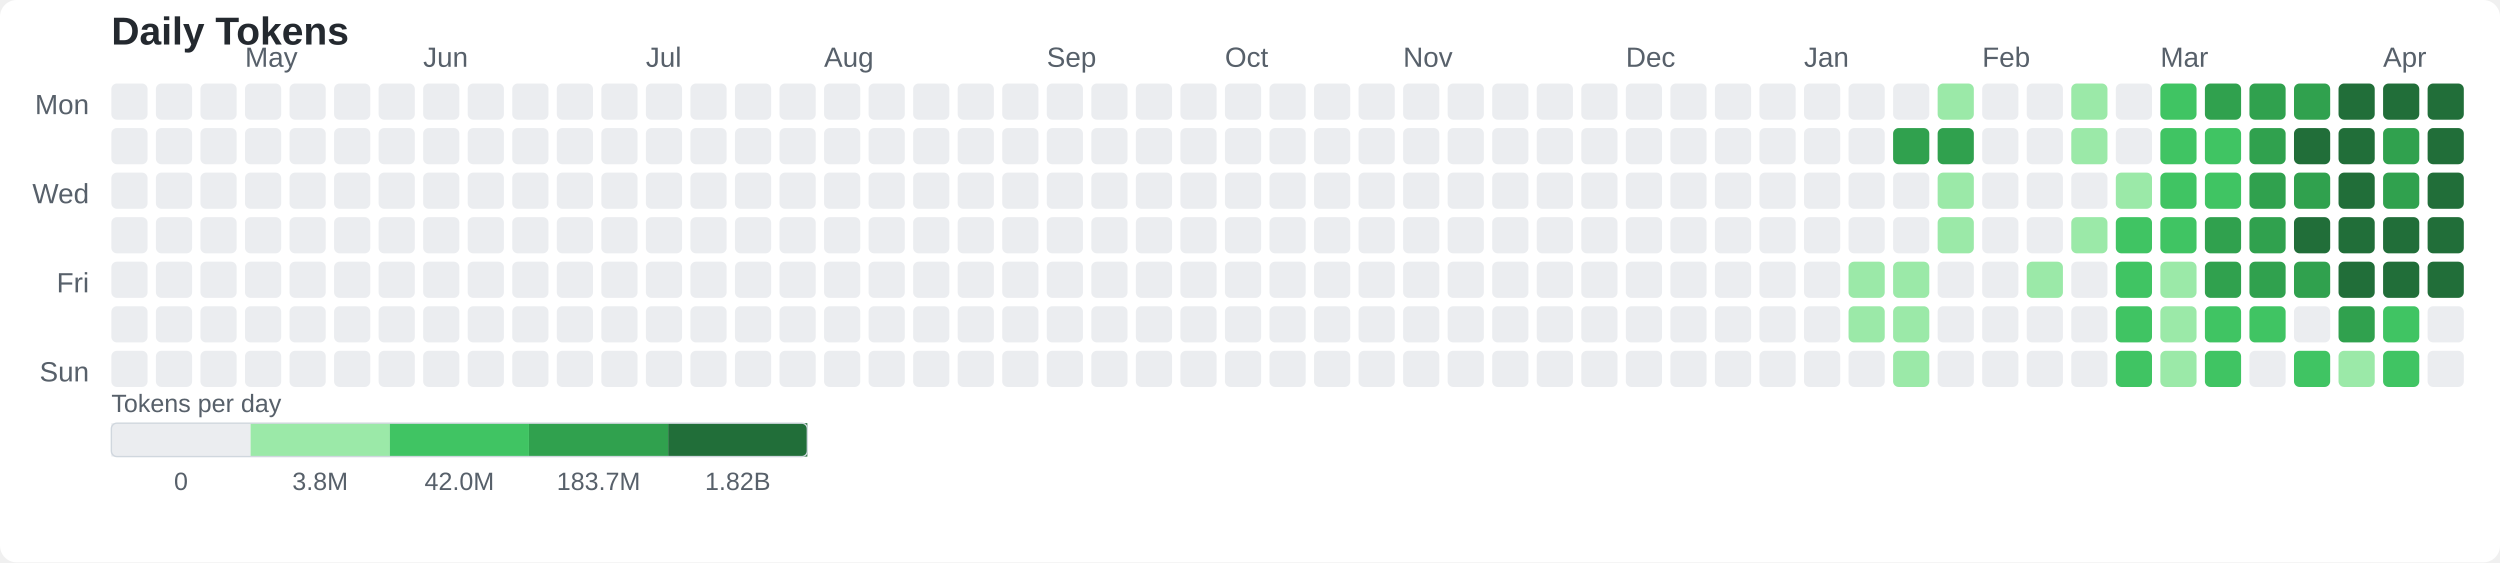
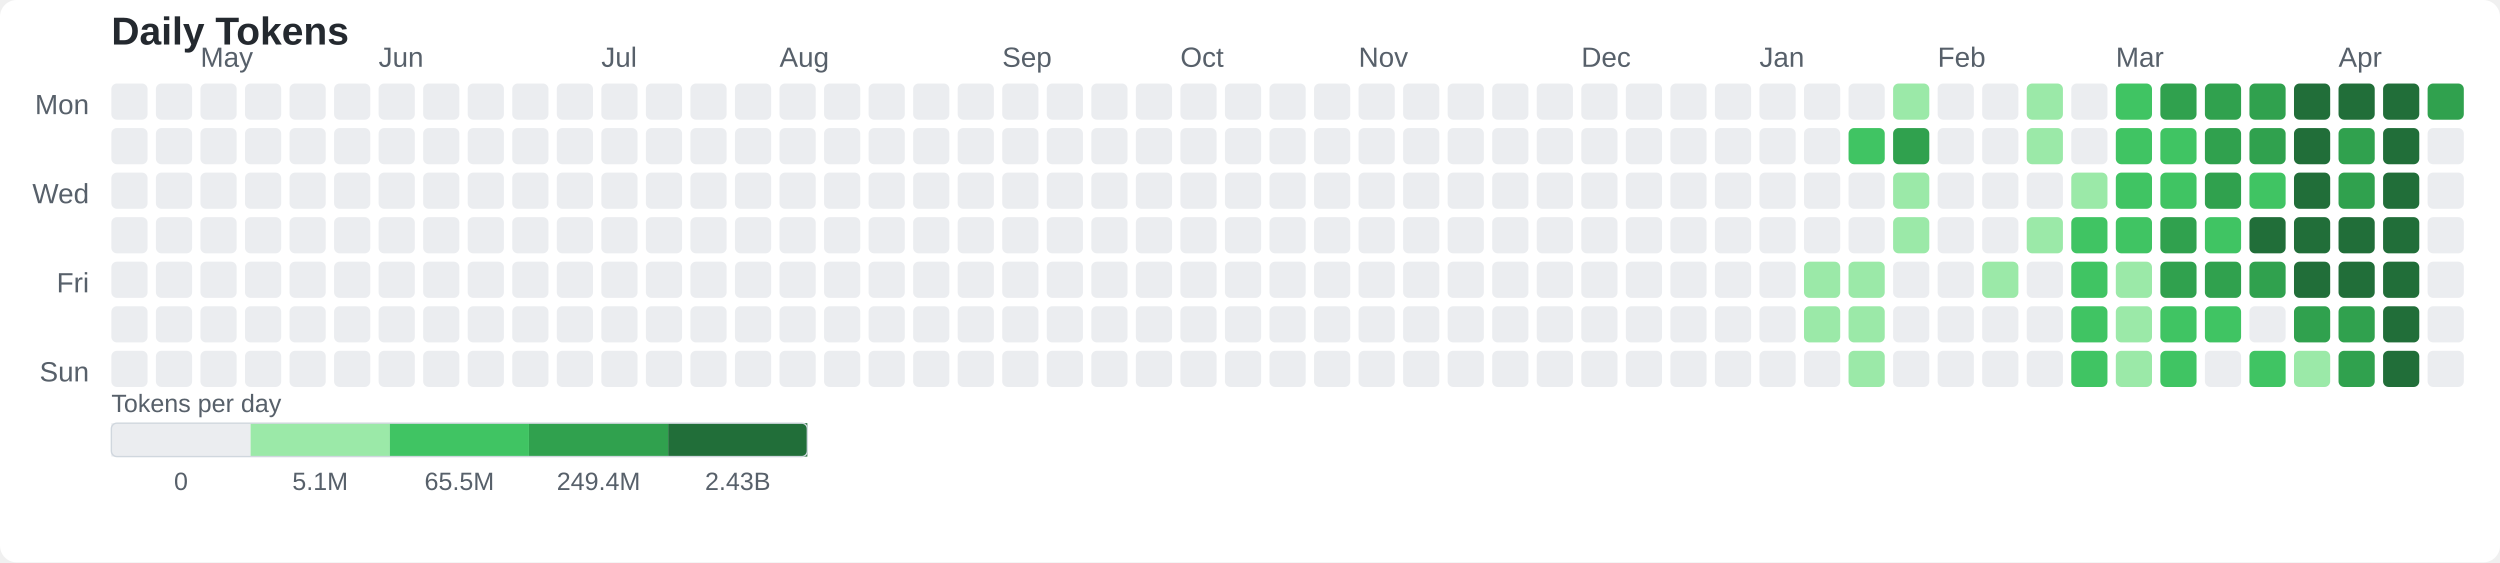
<svg xmlns="http://www.w3.org/2000/svg" width="898" height="202" viewBox="0 0 898 202">
  <rect width="898" height="202" fill="#ffffff" rx="6" />
  <text x="40" y="16" font-family="Arial, sans-serif" font-size="14" fill="#24292f" font-weight="bold">Daily Tokens</text>
  <text x="32" y="41" font-family="Arial, sans-serif" font-size="10" fill="#57606a" text-anchor="end">Mon</text>
  <text x="32" y="73" font-family="Arial, sans-serif" font-size="10" fill="#57606a" text-anchor="end">Wed</text>
  <text x="32" y="105" font-family="Arial, sans-serif" font-size="10" fill="#57606a" text-anchor="end">Fri</text>
  <text x="32" y="137" font-family="Arial, sans-serif" font-size="10" fill="#57606a" text-anchor="end">Sun</text>
-   <text x="88" y="24" font-family="Arial, sans-serif" font-size="10" fill="#57606a">May</text>
-   <text x="152" y="24" font-family="Arial, sans-serif" font-size="10" fill="#57606a">Jun</text>
-   <text x="232" y="24" font-family="Arial, sans-serif" font-size="10" fill="#57606a">Jul</text>
-   <text x="296" y="24" font-family="Arial, sans-serif" font-size="10" fill="#57606a">Aug</text>
-   <text x="376" y="24" font-family="Arial, sans-serif" font-size="10" fill="#57606a">Sep</text>
-   <text x="440" y="24" font-family="Arial, sans-serif" font-size="10" fill="#57606a">Oct</text>
-   <text x="504" y="24" font-family="Arial, sans-serif" font-size="10" fill="#57606a">Nov</text>
-   <text x="584" y="24" font-family="Arial, sans-serif" font-size="10" fill="#57606a">Dec</text>
-   <text x="648" y="24" font-family="Arial, sans-serif" font-size="10" fill="#57606a">Jan</text>
-   <text x="712" y="24" font-family="Arial, sans-serif" font-size="10" fill="#57606a">Feb</text>
-   <text x="776" y="24" font-family="Arial, sans-serif" font-size="10" fill="#57606a">Mar</text>
-   <text x="856" y="24" font-family="Arial, sans-serif" font-size="10" fill="#57606a">Apr</text>
-   <rect x="40" y="30" width="13" height="13" rx="2" ry="2" fill="#ebedf0" />
-   <rect x="40" y="46" width="13" height="13" rx="2" ry="2" fill="#ebedf0" />
-   <rect x="40" y="62" width="13" height="13" rx="2" ry="2" fill="#ebedf0" />
-   <rect x="40" y="78" width="13" height="13" rx="2" ry="2" fill="#ebedf0" />
+   <text x="72" y="24" font-family="Arial, sans-serif" font-size="10" fill="#57606a">May</text>
+   <text x="136" y="24" font-family="Arial, sans-serif" font-size="10" fill="#57606a">Jun</text>
+   <text x="216" y="24" font-family="Arial, sans-serif" font-size="10" fill="#57606a">Jul</text>
+   <text x="280" y="24" font-family="Arial, sans-serif" font-size="10" fill="#57606a">Aug</text>
+   <text x="360" y="24" font-family="Arial, sans-serif" font-size="10" fill="#57606a">Sep</text>
+   <text x="424" y="24" font-family="Arial, sans-serif" font-size="10" fill="#57606a">Oct</text>
+   <text x="488" y="24" font-family="Arial, sans-serif" font-size="10" fill="#57606a">Nov</text>
+   <text x="568" y="24" font-family="Arial, sans-serif" font-size="10" fill="#57606a">Dec</text>
+   <text x="632" y="24" font-family="Arial, sans-serif" font-size="10" fill="#57606a">Jan</text>
+   <text x="696" y="24" font-family="Arial, sans-serif" font-size="10" fill="#57606a">Feb</text>
+   <text x="760" y="24" font-family="Arial, sans-serif" font-size="10" fill="#57606a">Mar</text>
+   <text x="840" y="24" font-family="Arial, sans-serif" font-size="10" fill="#57606a">Apr</text>
+   <rect x="40" y="30" width="13" height="13" rx="2" ry="2" fill="#ebedf0">
+     </rect>
+   <rect x="40" y="46" width="13" height="13" rx="2" ry="2" fill="#ebedf0">
+     </rect>
+   <rect x="40" y="62" width="13" height="13" rx="2" ry="2" fill="#ebedf0">
+     </rect>
+   <rect x="40" y="78" width="13" height="13" rx="2" ry="2" fill="#ebedf0">
+     </rect>
  <rect x="40" y="94" width="13" height="13" rx="2" ry="2" fill="#ebedf0">
    </rect>
  <rect x="40" y="110" width="13" height="13" rx="2" ry="2" fill="#ebedf0">
    </rect>
  <rect x="40" y="126" width="13" height="13" rx="2" ry="2" fill="#ebedf0">
    </rect>
  <rect x="56" y="30" width="13" height="13" rx="2" ry="2" fill="#ebedf0">
    </rect>
  <rect x="56" y="46" width="13" height="13" rx="2" ry="2" fill="#ebedf0">
    </rect>
  <rect x="56" y="62" width="13" height="13" rx="2" ry="2" fill="#ebedf0">
    </rect>
  <rect x="56" y="78" width="13" height="13" rx="2" ry="2" fill="#ebedf0">
    </rect>
  <rect x="56" y="94" width="13" height="13" rx="2" ry="2" fill="#ebedf0">
    </rect>
  <rect x="56" y="110" width="13" height="13" rx="2" ry="2" fill="#ebedf0">
    </rect>
  <rect x="56" y="126" width="13" height="13" rx="2" ry="2" fill="#ebedf0">
    </rect>
  <rect x="72" y="30" width="13" height="13" rx="2" ry="2" fill="#ebedf0">
    </rect>
  <rect x="72" y="46" width="13" height="13" rx="2" ry="2" fill="#ebedf0">
    </rect>
  <rect x="72" y="62" width="13" height="13" rx="2" ry="2" fill="#ebedf0">
    </rect>
  <rect x="72" y="78" width="13" height="13" rx="2" ry="2" fill="#ebedf0">
    </rect>
  <rect x="72" y="94" width="13" height="13" rx="2" ry="2" fill="#ebedf0">
    </rect>
  <rect x="72" y="110" width="13" height="13" rx="2" ry="2" fill="#ebedf0">
    </rect>
  <rect x="72" y="126" width="13" height="13" rx="2" ry="2" fill="#ebedf0">
    </rect>
  <rect x="88" y="30" width="13" height="13" rx="2" ry="2" fill="#ebedf0">
    </rect>
  <rect x="88" y="46" width="13" height="13" rx="2" ry="2" fill="#ebedf0">
    </rect>
  <rect x="88" y="62" width="13" height="13" rx="2" ry="2" fill="#ebedf0">
    </rect>
  <rect x="88" y="78" width="13" height="13" rx="2" ry="2" fill="#ebedf0">
    </rect>
  <rect x="88" y="94" width="13" height="13" rx="2" ry="2" fill="#ebedf0">
    </rect>
  <rect x="88" y="110" width="13" height="13" rx="2" ry="2" fill="#ebedf0">
    </rect>
  <rect x="88" y="126" width="13" height="13" rx="2" ry="2" fill="#ebedf0">
    </rect>
  <rect x="104" y="30" width="13" height="13" rx="2" ry="2" fill="#ebedf0">
    </rect>
  <rect x="104" y="46" width="13" height="13" rx="2" ry="2" fill="#ebedf0">
    </rect>
  <rect x="104" y="62" width="13" height="13" rx="2" ry="2" fill="#ebedf0">
    </rect>
  <rect x="104" y="78" width="13" height="13" rx="2" ry="2" fill="#ebedf0">
    </rect>
  <rect x="104" y="94" width="13" height="13" rx="2" ry="2" fill="#ebedf0">
    </rect>
  <rect x="104" y="110" width="13" height="13" rx="2" ry="2" fill="#ebedf0">
    </rect>
  <rect x="104" y="126" width="13" height="13" rx="2" ry="2" fill="#ebedf0">
    </rect>
  <rect x="120" y="30" width="13" height="13" rx="2" ry="2" fill="#ebedf0">
    </rect>
  <rect x="120" y="46" width="13" height="13" rx="2" ry="2" fill="#ebedf0">
    </rect>
  <rect x="120" y="62" width="13" height="13" rx="2" ry="2" fill="#ebedf0">
    </rect>
  <rect x="120" y="78" width="13" height="13" rx="2" ry="2" fill="#ebedf0">
    </rect>
  <rect x="120" y="94" width="13" height="13" rx="2" ry="2" fill="#ebedf0">
    </rect>
  <rect x="120" y="110" width="13" height="13" rx="2" ry="2" fill="#ebedf0">
    </rect>
  <rect x="120" y="126" width="13" height="13" rx="2" ry="2" fill="#ebedf0">
    </rect>
  <rect x="136" y="30" width="13" height="13" rx="2" ry="2" fill="#ebedf0">
    </rect>
  <rect x="136" y="46" width="13" height="13" rx="2" ry="2" fill="#ebedf0">
    </rect>
  <rect x="136" y="62" width="13" height="13" rx="2" ry="2" fill="#ebedf0">
    </rect>
  <rect x="136" y="78" width="13" height="13" rx="2" ry="2" fill="#ebedf0">
    </rect>
  <rect x="136" y="94" width="13" height="13" rx="2" ry="2" fill="#ebedf0">
    </rect>
  <rect x="136" y="110" width="13" height="13" rx="2" ry="2" fill="#ebedf0">
    </rect>
  <rect x="136" y="126" width="13" height="13" rx="2" ry="2" fill="#ebedf0">
    </rect>
  <rect x="152" y="30" width="13" height="13" rx="2" ry="2" fill="#ebedf0">
    </rect>
  <rect x="152" y="46" width="13" height="13" rx="2" ry="2" fill="#ebedf0">
    </rect>
  <rect x="152" y="62" width="13" height="13" rx="2" ry="2" fill="#ebedf0">
    </rect>
  <rect x="152" y="78" width="13" height="13" rx="2" ry="2" fill="#ebedf0">
    </rect>
  <rect x="152" y="94" width="13" height="13" rx="2" ry="2" fill="#ebedf0">
    </rect>
  <rect x="152" y="110" width="13" height="13" rx="2" ry="2" fill="#ebedf0">
    </rect>
  <rect x="152" y="126" width="13" height="13" rx="2" ry="2" fill="#ebedf0">
    </rect>
  <rect x="168" y="30" width="13" height="13" rx="2" ry="2" fill="#ebedf0">
    </rect>
  <rect x="168" y="46" width="13" height="13" rx="2" ry="2" fill="#ebedf0">
    </rect>
  <rect x="168" y="62" width="13" height="13" rx="2" ry="2" fill="#ebedf0">
    </rect>
  <rect x="168" y="78" width="13" height="13" rx="2" ry="2" fill="#ebedf0">
    </rect>
  <rect x="168" y="94" width="13" height="13" rx="2" ry="2" fill="#ebedf0">
    </rect>
  <rect x="168" y="110" width="13" height="13" rx="2" ry="2" fill="#ebedf0">
    </rect>
  <rect x="168" y="126" width="13" height="13" rx="2" ry="2" fill="#ebedf0">
    </rect>
  <rect x="184" y="30" width="13" height="13" rx="2" ry="2" fill="#ebedf0">
    </rect>
  <rect x="184" y="46" width="13" height="13" rx="2" ry="2" fill="#ebedf0">
    </rect>
  <rect x="184" y="62" width="13" height="13" rx="2" ry="2" fill="#ebedf0">
    </rect>
  <rect x="184" y="78" width="13" height="13" rx="2" ry="2" fill="#ebedf0">
    </rect>
  <rect x="184" y="94" width="13" height="13" rx="2" ry="2" fill="#ebedf0">
    </rect>
  <rect x="184" y="110" width="13" height="13" rx="2" ry="2" fill="#ebedf0">
    </rect>
  <rect x="184" y="126" width="13" height="13" rx="2" ry="2" fill="#ebedf0">
    </rect>
  <rect x="200" y="30" width="13" height="13" rx="2" ry="2" fill="#ebedf0">
    </rect>
  <rect x="200" y="46" width="13" height="13" rx="2" ry="2" fill="#ebedf0">
    </rect>
  <rect x="200" y="62" width="13" height="13" rx="2" ry="2" fill="#ebedf0">
    </rect>
  <rect x="200" y="78" width="13" height="13" rx="2" ry="2" fill="#ebedf0">
    </rect>
  <rect x="200" y="94" width="13" height="13" rx="2" ry="2" fill="#ebedf0">
    </rect>
  <rect x="200" y="110" width="13" height="13" rx="2" ry="2" fill="#ebedf0">
    </rect>
  <rect x="200" y="126" width="13" height="13" rx="2" ry="2" fill="#ebedf0">
    </rect>
  <rect x="216" y="30" width="13" height="13" rx="2" ry="2" fill="#ebedf0">
    </rect>
  <rect x="216" y="46" width="13" height="13" rx="2" ry="2" fill="#ebedf0">
    </rect>
  <rect x="216" y="62" width="13" height="13" rx="2" ry="2" fill="#ebedf0">
    </rect>
  <rect x="216" y="78" width="13" height="13" rx="2" ry="2" fill="#ebedf0">
    </rect>
  <rect x="216" y="94" width="13" height="13" rx="2" ry="2" fill="#ebedf0">
    </rect>
  <rect x="216" y="110" width="13" height="13" rx="2" ry="2" fill="#ebedf0">
    </rect>
  <rect x="216" y="126" width="13" height="13" rx="2" ry="2" fill="#ebedf0">
    </rect>
  <rect x="232" y="30" width="13" height="13" rx="2" ry="2" fill="#ebedf0">
    </rect>
  <rect x="232" y="46" width="13" height="13" rx="2" ry="2" fill="#ebedf0">
    </rect>
  <rect x="232" y="62" width="13" height="13" rx="2" ry="2" fill="#ebedf0">
    </rect>
  <rect x="232" y="78" width="13" height="13" rx="2" ry="2" fill="#ebedf0">
    </rect>
  <rect x="232" y="94" width="13" height="13" rx="2" ry="2" fill="#ebedf0">
    </rect>
  <rect x="232" y="110" width="13" height="13" rx="2" ry="2" fill="#ebedf0">
    </rect>
  <rect x="232" y="126" width="13" height="13" rx="2" ry="2" fill="#ebedf0">
    </rect>
  <rect x="248" y="30" width="13" height="13" rx="2" ry="2" fill="#ebedf0">
    </rect>
  <rect x="248" y="46" width="13" height="13" rx="2" ry="2" fill="#ebedf0">
    </rect>
  <rect x="248" y="62" width="13" height="13" rx="2" ry="2" fill="#ebedf0">
    </rect>
  <rect x="248" y="78" width="13" height="13" rx="2" ry="2" fill="#ebedf0">
    </rect>
  <rect x="248" y="94" width="13" height="13" rx="2" ry="2" fill="#ebedf0">
    </rect>
  <rect x="248" y="110" width="13" height="13" rx="2" ry="2" fill="#ebedf0">
    </rect>
  <rect x="248" y="126" width="13" height="13" rx="2" ry="2" fill="#ebedf0">
    </rect>
  <rect x="264" y="30" width="13" height="13" rx="2" ry="2" fill="#ebedf0">
    </rect>
  <rect x="264" y="46" width="13" height="13" rx="2" ry="2" fill="#ebedf0">
    </rect>
  <rect x="264" y="62" width="13" height="13" rx="2" ry="2" fill="#ebedf0">
    </rect>
  <rect x="264" y="78" width="13" height="13" rx="2" ry="2" fill="#ebedf0">
    </rect>
  <rect x="264" y="94" width="13" height="13" rx="2" ry="2" fill="#ebedf0">
    </rect>
  <rect x="264" y="110" width="13" height="13" rx="2" ry="2" fill="#ebedf0">
    </rect>
  <rect x="264" y="126" width="13" height="13" rx="2" ry="2" fill="#ebedf0">
    </rect>
  <rect x="280" y="30" width="13" height="13" rx="2" ry="2" fill="#ebedf0">
    </rect>
  <rect x="280" y="46" width="13" height="13" rx="2" ry="2" fill="#ebedf0">
    </rect>
  <rect x="280" y="62" width="13" height="13" rx="2" ry="2" fill="#ebedf0">
    </rect>
  <rect x="280" y="78" width="13" height="13" rx="2" ry="2" fill="#ebedf0">
    </rect>
  <rect x="280" y="94" width="13" height="13" rx="2" ry="2" fill="#ebedf0">
    </rect>
  <rect x="280" y="110" width="13" height="13" rx="2" ry="2" fill="#ebedf0">
    </rect>
  <rect x="280" y="126" width="13" height="13" rx="2" ry="2" fill="#ebedf0">
    </rect>
  <rect x="296" y="30" width="13" height="13" rx="2" ry="2" fill="#ebedf0">
    </rect>
  <rect x="296" y="46" width="13" height="13" rx="2" ry="2" fill="#ebedf0">
    </rect>
  <rect x="296" y="62" width="13" height="13" rx="2" ry="2" fill="#ebedf0">
    </rect>
  <rect x="296" y="78" width="13" height="13" rx="2" ry="2" fill="#ebedf0">
    </rect>
  <rect x="296" y="94" width="13" height="13" rx="2" ry="2" fill="#ebedf0">
    </rect>
  <rect x="296" y="110" width="13" height="13" rx="2" ry="2" fill="#ebedf0">
    </rect>
  <rect x="296" y="126" width="13" height="13" rx="2" ry="2" fill="#ebedf0">
    </rect>
  <rect x="312" y="30" width="13" height="13" rx="2" ry="2" fill="#ebedf0">
    </rect>
  <rect x="312" y="46" width="13" height="13" rx="2" ry="2" fill="#ebedf0">
    </rect>
  <rect x="312" y="62" width="13" height="13" rx="2" ry="2" fill="#ebedf0">
    </rect>
  <rect x="312" y="78" width="13" height="13" rx="2" ry="2" fill="#ebedf0">
    </rect>
  <rect x="312" y="94" width="13" height="13" rx="2" ry="2" fill="#ebedf0">
    </rect>
  <rect x="312" y="110" width="13" height="13" rx="2" ry="2" fill="#ebedf0">
    </rect>
  <rect x="312" y="126" width="13" height="13" rx="2" ry="2" fill="#ebedf0">
    </rect>
  <rect x="328" y="30" width="13" height="13" rx="2" ry="2" fill="#ebedf0">
    </rect>
  <rect x="328" y="46" width="13" height="13" rx="2" ry="2" fill="#ebedf0">
    </rect>
  <rect x="328" y="62" width="13" height="13" rx="2" ry="2" fill="#ebedf0">
    </rect>
  <rect x="328" y="78" width="13" height="13" rx="2" ry="2" fill="#ebedf0">
    </rect>
  <rect x="328" y="94" width="13" height="13" rx="2" ry="2" fill="#ebedf0">
    </rect>
  <rect x="328" y="110" width="13" height="13" rx="2" ry="2" fill="#ebedf0">
    </rect>
  <rect x="328" y="126" width="13" height="13" rx="2" ry="2" fill="#ebedf0">
    </rect>
  <rect x="344" y="30" width="13" height="13" rx="2" ry="2" fill="#ebedf0">
    </rect>
  <rect x="344" y="46" width="13" height="13" rx="2" ry="2" fill="#ebedf0">
    </rect>
  <rect x="344" y="62" width="13" height="13" rx="2" ry="2" fill="#ebedf0">
    </rect>
  <rect x="344" y="78" width="13" height="13" rx="2" ry="2" fill="#ebedf0">
    </rect>
  <rect x="344" y="94" width="13" height="13" rx="2" ry="2" fill="#ebedf0">
    </rect>
  <rect x="344" y="110" width="13" height="13" rx="2" ry="2" fill="#ebedf0">
    </rect>
  <rect x="344" y="126" width="13" height="13" rx="2" ry="2" fill="#ebedf0">
    </rect>
  <rect x="360" y="30" width="13" height="13" rx="2" ry="2" fill="#ebedf0">
    </rect>
  <rect x="360" y="46" width="13" height="13" rx="2" ry="2" fill="#ebedf0">
    </rect>
  <rect x="360" y="62" width="13" height="13" rx="2" ry="2" fill="#ebedf0">
    </rect>
  <rect x="360" y="78" width="13" height="13" rx="2" ry="2" fill="#ebedf0">
    </rect>
  <rect x="360" y="94" width="13" height="13" rx="2" ry="2" fill="#ebedf0">
    </rect>
  <rect x="360" y="110" width="13" height="13" rx="2" ry="2" fill="#ebedf0">
    </rect>
  <rect x="360" y="126" width="13" height="13" rx="2" ry="2" fill="#ebedf0">
    </rect>
  <rect x="376" y="30" width="13" height="13" rx="2" ry="2" fill="#ebedf0">
    </rect>
  <rect x="376" y="46" width="13" height="13" rx="2" ry="2" fill="#ebedf0">
    </rect>
  <rect x="376" y="62" width="13" height="13" rx="2" ry="2" fill="#ebedf0">
    </rect>
  <rect x="376" y="78" width="13" height="13" rx="2" ry="2" fill="#ebedf0">
    </rect>
  <rect x="376" y="94" width="13" height="13" rx="2" ry="2" fill="#ebedf0">
    </rect>
  <rect x="376" y="110" width="13" height="13" rx="2" ry="2" fill="#ebedf0">
    </rect>
  <rect x="376" y="126" width="13" height="13" rx="2" ry="2" fill="#ebedf0">
    </rect>
  <rect x="392" y="30" width="13" height="13" rx="2" ry="2" fill="#ebedf0">
    </rect>
  <rect x="392" y="46" width="13" height="13" rx="2" ry="2" fill="#ebedf0">
    </rect>
  <rect x="392" y="62" width="13" height="13" rx="2" ry="2" fill="#ebedf0">
    </rect>
  <rect x="392" y="78" width="13" height="13" rx="2" ry="2" fill="#ebedf0">
    </rect>
  <rect x="392" y="94" width="13" height="13" rx="2" ry="2" fill="#ebedf0">
    </rect>
  <rect x="392" y="110" width="13" height="13" rx="2" ry="2" fill="#ebedf0">
    </rect>
  <rect x="392" y="126" width="13" height="13" rx="2" ry="2" fill="#ebedf0">
    </rect>
  <rect x="408" y="30" width="13" height="13" rx="2" ry="2" fill="#ebedf0">
    </rect>
  <rect x="408" y="46" width="13" height="13" rx="2" ry="2" fill="#ebedf0">
    </rect>
  <rect x="408" y="62" width="13" height="13" rx="2" ry="2" fill="#ebedf0">
    </rect>
  <rect x="408" y="78" width="13" height="13" rx="2" ry="2" fill="#ebedf0">
    </rect>
  <rect x="408" y="94" width="13" height="13" rx="2" ry="2" fill="#ebedf0">
    </rect>
  <rect x="408" y="110" width="13" height="13" rx="2" ry="2" fill="#ebedf0">
    </rect>
  <rect x="408" y="126" width="13" height="13" rx="2" ry="2" fill="#ebedf0">
    </rect>
  <rect x="424" y="30" width="13" height="13" rx="2" ry="2" fill="#ebedf0">
    </rect>
  <rect x="424" y="46" width="13" height="13" rx="2" ry="2" fill="#ebedf0">
    </rect>
  <rect x="424" y="62" width="13" height="13" rx="2" ry="2" fill="#ebedf0">
    </rect>
  <rect x="424" y="78" width="13" height="13" rx="2" ry="2" fill="#ebedf0">
    </rect>
  <rect x="424" y="94" width="13" height="13" rx="2" ry="2" fill="#ebedf0">
    </rect>
  <rect x="424" y="110" width="13" height="13" rx="2" ry="2" fill="#ebedf0">
    </rect>
  <rect x="424" y="126" width="13" height="13" rx="2" ry="2" fill="#ebedf0">
    </rect>
  <rect x="440" y="30" width="13" height="13" rx="2" ry="2" fill="#ebedf0">
    </rect>
  <rect x="440" y="46" width="13" height="13" rx="2" ry="2" fill="#ebedf0">
    </rect>
  <rect x="440" y="62" width="13" height="13" rx="2" ry="2" fill="#ebedf0">
    </rect>
  <rect x="440" y="78" width="13" height="13" rx="2" ry="2" fill="#ebedf0">
    </rect>
  <rect x="440" y="94" width="13" height="13" rx="2" ry="2" fill="#ebedf0">
    </rect>
  <rect x="440" y="110" width="13" height="13" rx="2" ry="2" fill="#ebedf0">
    </rect>
  <rect x="440" y="126" width="13" height="13" rx="2" ry="2" fill="#ebedf0">
    </rect>
  <rect x="456" y="30" width="13" height="13" rx="2" ry="2" fill="#ebedf0">
    </rect>
  <rect x="456" y="46" width="13" height="13" rx="2" ry="2" fill="#ebedf0">
    </rect>
  <rect x="456" y="62" width="13" height="13" rx="2" ry="2" fill="#ebedf0">
    </rect>
  <rect x="456" y="78" width="13" height="13" rx="2" ry="2" fill="#ebedf0">
    </rect>
  <rect x="456" y="94" width="13" height="13" rx="2" ry="2" fill="#ebedf0">
    </rect>
  <rect x="456" y="110" width="13" height="13" rx="2" ry="2" fill="#ebedf0">
    </rect>
  <rect x="456" y="126" width="13" height="13" rx="2" ry="2" fill="#ebedf0">
    </rect>
  <rect x="472" y="30" width="13" height="13" rx="2" ry="2" fill="#ebedf0">
    </rect>
  <rect x="472" y="46" width="13" height="13" rx="2" ry="2" fill="#ebedf0">
    </rect>
  <rect x="472" y="62" width="13" height="13" rx="2" ry="2" fill="#ebedf0">
    </rect>
  <rect x="472" y="78" width="13" height="13" rx="2" ry="2" fill="#ebedf0">
    </rect>
  <rect x="472" y="94" width="13" height="13" rx="2" ry="2" fill="#ebedf0">
    </rect>
  <rect x="472" y="110" width="13" height="13" rx="2" ry="2" fill="#ebedf0">
    </rect>
  <rect x="472" y="126" width="13" height="13" rx="2" ry="2" fill="#ebedf0">
    </rect>
  <rect x="488" y="30" width="13" height="13" rx="2" ry="2" fill="#ebedf0">
    </rect>
  <rect x="488" y="46" width="13" height="13" rx="2" ry="2" fill="#ebedf0">
    </rect>
  <rect x="488" y="62" width="13" height="13" rx="2" ry="2" fill="#ebedf0">
    </rect>
  <rect x="488" y="78" width="13" height="13" rx="2" ry="2" fill="#ebedf0">
    </rect>
  <rect x="488" y="94" width="13" height="13" rx="2" ry="2" fill="#ebedf0">
    </rect>
  <rect x="488" y="110" width="13" height="13" rx="2" ry="2" fill="#ebedf0">
    </rect>
  <rect x="488" y="126" width="13" height="13" rx="2" ry="2" fill="#ebedf0">
    </rect>
  <rect x="504" y="30" width="13" height="13" rx="2" ry="2" fill="#ebedf0">
    </rect>
  <rect x="504" y="46" width="13" height="13" rx="2" ry="2" fill="#ebedf0">
    </rect>
  <rect x="504" y="62" width="13" height="13" rx="2" ry="2" fill="#ebedf0">
    </rect>
  <rect x="504" y="78" width="13" height="13" rx="2" ry="2" fill="#ebedf0">
    </rect>
  <rect x="504" y="94" width="13" height="13" rx="2" ry="2" fill="#ebedf0">
    </rect>
  <rect x="504" y="110" width="13" height="13" rx="2" ry="2" fill="#ebedf0">
    </rect>
  <rect x="504" y="126" width="13" height="13" rx="2" ry="2" fill="#ebedf0">
    </rect>
  <rect x="520" y="30" width="13" height="13" rx="2" ry="2" fill="#ebedf0">
    </rect>
  <rect x="520" y="46" width="13" height="13" rx="2" ry="2" fill="#ebedf0">
    </rect>
  <rect x="520" y="62" width="13" height="13" rx="2" ry="2" fill="#ebedf0">
    </rect>
  <rect x="520" y="78" width="13" height="13" rx="2" ry="2" fill="#ebedf0">
    </rect>
  <rect x="520" y="94" width="13" height="13" rx="2" ry="2" fill="#ebedf0">
    </rect>
  <rect x="520" y="110" width="13" height="13" rx="2" ry="2" fill="#ebedf0">
    </rect>
  <rect x="520" y="126" width="13" height="13" rx="2" ry="2" fill="#ebedf0">
    </rect>
  <rect x="536" y="30" width="13" height="13" rx="2" ry="2" fill="#ebedf0">
    </rect>
  <rect x="536" y="46" width="13" height="13" rx="2" ry="2" fill="#ebedf0">
    </rect>
  <rect x="536" y="62" width="13" height="13" rx="2" ry="2" fill="#ebedf0">
    </rect>
  <rect x="536" y="78" width="13" height="13" rx="2" ry="2" fill="#ebedf0">
    </rect>
  <rect x="536" y="94" width="13" height="13" rx="2" ry="2" fill="#ebedf0">
    </rect>
  <rect x="536" y="110" width="13" height="13" rx="2" ry="2" fill="#ebedf0">
    </rect>
  <rect x="536" y="126" width="13" height="13" rx="2" ry="2" fill="#ebedf0">
    </rect>
  <rect x="552" y="30" width="13" height="13" rx="2" ry="2" fill="#ebedf0">
    </rect>
  <rect x="552" y="46" width="13" height="13" rx="2" ry="2" fill="#ebedf0">
    </rect>
  <rect x="552" y="62" width="13" height="13" rx="2" ry="2" fill="#ebedf0">
    </rect>
  <rect x="552" y="78" width="13" height="13" rx="2" ry="2" fill="#ebedf0">
    </rect>
  <rect x="552" y="94" width="13" height="13" rx="2" ry="2" fill="#ebedf0">
    </rect>
  <rect x="552" y="110" width="13" height="13" rx="2" ry="2" fill="#ebedf0">
    </rect>
  <rect x="552" y="126" width="13" height="13" rx="2" ry="2" fill="#ebedf0">
    </rect>
  <rect x="568" y="30" width="13" height="13" rx="2" ry="2" fill="#ebedf0">
    </rect>
  <rect x="568" y="46" width="13" height="13" rx="2" ry="2" fill="#ebedf0">
    </rect>
  <rect x="568" y="62" width="13" height="13" rx="2" ry="2" fill="#ebedf0">
    </rect>
  <rect x="568" y="78" width="13" height="13" rx="2" ry="2" fill="#ebedf0">
    </rect>
  <rect x="568" y="94" width="13" height="13" rx="2" ry="2" fill="#ebedf0">
    </rect>
  <rect x="568" y="110" width="13" height="13" rx="2" ry="2" fill="#ebedf0">
    </rect>
  <rect x="568" y="126" width="13" height="13" rx="2" ry="2" fill="#ebedf0">
    </rect>
  <rect x="584" y="30" width="13" height="13" rx="2" ry="2" fill="#ebedf0">
    </rect>
  <rect x="584" y="46" width="13" height="13" rx="2" ry="2" fill="#ebedf0">
    </rect>
  <rect x="584" y="62" width="13" height="13" rx="2" ry="2" fill="#ebedf0">
    </rect>
  <rect x="584" y="78" width="13" height="13" rx="2" ry="2" fill="#ebedf0">
    </rect>
  <rect x="584" y="94" width="13" height="13" rx="2" ry="2" fill="#ebedf0">
    </rect>
  <rect x="584" y="110" width="13" height="13" rx="2" ry="2" fill="#ebedf0">
    </rect>
  <rect x="584" y="126" width="13" height="13" rx="2" ry="2" fill="#ebedf0">
    </rect>
  <rect x="600" y="30" width="13" height="13" rx="2" ry="2" fill="#ebedf0">
    </rect>
  <rect x="600" y="46" width="13" height="13" rx="2" ry="2" fill="#ebedf0">
    </rect>
  <rect x="600" y="62" width="13" height="13" rx="2" ry="2" fill="#ebedf0">
    </rect>
  <rect x="600" y="78" width="13" height="13" rx="2" ry="2" fill="#ebedf0">
    </rect>
  <rect x="600" y="94" width="13" height="13" rx="2" ry="2" fill="#ebedf0">
    </rect>
  <rect x="600" y="110" width="13" height="13" rx="2" ry="2" fill="#ebedf0">
    </rect>
  <rect x="600" y="126" width="13" height="13" rx="2" ry="2" fill="#ebedf0">
    </rect>
  <rect x="616" y="30" width="13" height="13" rx="2" ry="2" fill="#ebedf0">
    </rect>
  <rect x="616" y="46" width="13" height="13" rx="2" ry="2" fill="#ebedf0">
    </rect>
  <rect x="616" y="62" width="13" height="13" rx="2" ry="2" fill="#ebedf0">
    </rect>
  <rect x="616" y="78" width="13" height="13" rx="2" ry="2" fill="#ebedf0">
    </rect>
  <rect x="616" y="94" width="13" height="13" rx="2" ry="2" fill="#ebedf0">
    </rect>
  <rect x="616" y="110" width="13" height="13" rx="2" ry="2" fill="#ebedf0">
    </rect>
  <rect x="616" y="126" width="13" height="13" rx="2" ry="2" fill="#ebedf0">
    </rect>
  <rect x="632" y="30" width="13" height="13" rx="2" ry="2" fill="#ebedf0">
    </rect>
  <rect x="632" y="46" width="13" height="13" rx="2" ry="2" fill="#ebedf0">
    </rect>
  <rect x="632" y="62" width="13" height="13" rx="2" ry="2" fill="#ebedf0">
    </rect>
  <rect x="632" y="78" width="13" height="13" rx="2" ry="2" fill="#ebedf0">
    </rect>
  <rect x="632" y="94" width="13" height="13" rx="2" ry="2" fill="#ebedf0">
    </rect>
  <rect x="632" y="110" width="13" height="13" rx="2" ry="2" fill="#ebedf0">
    </rect>
  <rect x="632" y="126" width="13" height="13" rx="2" ry="2" fill="#ebedf0">
    </rect>
  <rect x="648" y="30" width="13" height="13" rx="2" ry="2" fill="#ebedf0">
    </rect>
  <rect x="648" y="46" width="13" height="13" rx="2" ry="2" fill="#ebedf0">
    </rect>
  <rect x="648" y="62" width="13" height="13" rx="2" ry="2" fill="#ebedf0">
    </rect>
  <rect x="648" y="78" width="13" height="13" rx="2" ry="2" fill="#ebedf0">
    </rect>
-   <rect x="648" y="94" width="13" height="13" rx="2" ry="2" fill="#ebedf0">
-     </rect>
-   <rect x="648" y="110" width="13" height="13" rx="2" ry="2" fill="#ebedf0">
+   <rect x="648" y="94" width="13" height="13" rx="2" ry="2" fill="#9be9a8">
+     </rect>
+   <rect x="648" y="110" width="13" height="13" rx="2" ry="2" fill="#9be9a8">
    </rect>
  <rect x="648" y="126" width="13" height="13" rx="2" ry="2" fill="#ebedf0">
    </rect>
  <rect x="664" y="30" width="13" height="13" rx="2" ry="2" fill="#ebedf0">
    </rect>
-   <rect x="664" y="46" width="13" height="13" rx="2" ry="2" fill="#ebedf0">
+   <rect x="664" y="46" width="13" height="13" rx="2" ry="2" fill="#40c463">
    </rect>
  <rect x="664" y="62" width="13" height="13" rx="2" ry="2" fill="#ebedf0">
    </rect>
  <rect x="664" y="78" width="13" height="13" rx="2" ry="2" fill="#ebedf0">
    </rect>
  <rect x="664" y="94" width="13" height="13" rx="2" ry="2" fill="#9be9a8">
    </rect>
  <rect x="664" y="110" width="13" height="13" rx="2" ry="2" fill="#9be9a8">
    </rect>
-   <rect x="664" y="126" width="13" height="13" rx="2" ry="2" fill="#ebedf0">
-     </rect>
-   <rect x="680" y="30" width="13" height="13" rx="2" ry="2" fill="#ebedf0">
+   <rect x="664" y="126" width="13" height="13" rx="2" ry="2" fill="#9be9a8">
+     </rect>
+   <rect x="680" y="30" width="13" height="13" rx="2" ry="2" fill="#9be9a8">
    </rect>
  <rect x="680" y="46" width="13" height="13" rx="2" ry="2" fill="#30a14e">
    </rect>
-   <rect x="680" y="62" width="13" height="13" rx="2" ry="2" fill="#ebedf0">
-     </rect>
-   <rect x="680" y="78" width="13" height="13" rx="2" ry="2" fill="#ebedf0">
-     </rect>
-   <rect x="680" y="94" width="13" height="13" rx="2" ry="2" fill="#9be9a8">
-     </rect>
-   <rect x="680" y="110" width="13" height="13" rx="2" ry="2" fill="#9be9a8">
-     </rect>
-   <rect x="680" y="126" width="13" height="13" rx="2" ry="2" fill="#9be9a8">
-     </rect>
-   <rect x="696" y="30" width="13" height="13" rx="2" ry="2" fill="#9be9a8">
-     </rect>
-   <rect x="696" y="46" width="13" height="13" rx="2" ry="2" fill="#30a14e">
-     </rect>
-   <rect x="696" y="62" width="13" height="13" rx="2" ry="2" fill="#9be9a8">
-     </rect>
-   <rect x="696" y="78" width="13" height="13" rx="2" ry="2" fill="#9be9a8">
+   <rect x="680" y="62" width="13" height="13" rx="2" ry="2" fill="#9be9a8">
+     </rect>
+   <rect x="680" y="78" width="13" height="13" rx="2" ry="2" fill="#9be9a8">
+     </rect>
+   <rect x="680" y="94" width="13" height="13" rx="2" ry="2" fill="#ebedf0">
+     </rect>
+   <rect x="680" y="110" width="13" height="13" rx="2" ry="2" fill="#ebedf0">
+     </rect>
+   <rect x="680" y="126" width="13" height="13" rx="2" ry="2" fill="#ebedf0">
+     </rect>
+   <rect x="696" y="30" width="13" height="13" rx="2" ry="2" fill="#ebedf0">
+     </rect>
+   <rect x="696" y="46" width="13" height="13" rx="2" ry="2" fill="#ebedf0">
+     </rect>
+   <rect x="696" y="62" width="13" height="13" rx="2" ry="2" fill="#ebedf0">
+     </rect>
+   <rect x="696" y="78" width="13" height="13" rx="2" ry="2" fill="#ebedf0">
    </rect>
  <rect x="696" y="94" width="13" height="13" rx="2" ry="2" fill="#ebedf0">
    </rect>
  <rect x="696" y="110" width="13" height="13" rx="2" ry="2" fill="#ebedf0">
    </rect>
  <rect x="696" y="126" width="13" height="13" rx="2" ry="2" fill="#ebedf0">
    </rect>
  <rect x="712" y="30" width="13" height="13" rx="2" ry="2" fill="#ebedf0">
    </rect>
  <rect x="712" y="46" width="13" height="13" rx="2" ry="2" fill="#ebedf0">
    </rect>
  <rect x="712" y="62" width="13" height="13" rx="2" ry="2" fill="#ebedf0">
    </rect>
  <rect x="712" y="78" width="13" height="13" rx="2" ry="2" fill="#ebedf0">
    </rect>
-   <rect x="712" y="94" width="13" height="13" rx="2" ry="2" fill="#ebedf0">
+   <rect x="712" y="94" width="13" height="13" rx="2" ry="2" fill="#9be9a8">
    </rect>
  <rect x="712" y="110" width="13" height="13" rx="2" ry="2" fill="#ebedf0">
    </rect>
  <rect x="712" y="126" width="13" height="13" rx="2" ry="2" fill="#ebedf0">
    </rect>
-   <rect x="728" y="30" width="13" height="13" rx="2" ry="2" fill="#ebedf0">
-     </rect>
-   <rect x="728" y="46" width="13" height="13" rx="2" ry="2" fill="#ebedf0">
+   <rect x="728" y="30" width="13" height="13" rx="2" ry="2" fill="#9be9a8">
+     </rect>
+   <rect x="728" y="46" width="13" height="13" rx="2" ry="2" fill="#9be9a8">
    </rect>
  <rect x="728" y="62" width="13" height="13" rx="2" ry="2" fill="#ebedf0">
    </rect>
-   <rect x="728" y="78" width="13" height="13" rx="2" ry="2" fill="#ebedf0">
-     </rect>
-   <rect x="728" y="94" width="13" height="13" rx="2" ry="2" fill="#9be9a8">
+   <rect x="728" y="78" width="13" height="13" rx="2" ry="2" fill="#9be9a8">
+     </rect>
+   <rect x="728" y="94" width="13" height="13" rx="2" ry="2" fill="#ebedf0">
    </rect>
  <rect x="728" y="110" width="13" height="13" rx="2" ry="2" fill="#ebedf0">
    </rect>
  <rect x="728" y="126" width="13" height="13" rx="2" ry="2" fill="#ebedf0">
    </rect>
-   <rect x="744" y="30" width="13" height="13" rx="2" ry="2" fill="#9be9a8">
-     </rect>
-   <rect x="744" y="46" width="13" height="13" rx="2" ry="2" fill="#9be9a8">
-     </rect>
-   <rect x="744" y="62" width="13" height="13" rx="2" ry="2" fill="#ebedf0">
-     </rect>
-   <rect x="744" y="78" width="13" height="13" rx="2" ry="2" fill="#9be9a8">
-     </rect>
-   <rect x="744" y="94" width="13" height="13" rx="2" ry="2" fill="#ebedf0">
-     </rect>
-   <rect x="744" y="110" width="13" height="13" rx="2" ry="2" fill="#ebedf0">
-     </rect>
-   <rect x="744" y="126" width="13" height="13" rx="2" ry="2" fill="#ebedf0">
-     </rect>
-   <rect x="760" y="30" width="13" height="13" rx="2" ry="2" fill="#ebedf0">
-     </rect>
-   <rect x="760" y="46" width="13" height="13" rx="2" ry="2" fill="#ebedf0">
-     </rect>
-   <rect x="760" y="62" width="13" height="13" rx="2" ry="2" fill="#9be9a8">
+   <rect x="744" y="30" width="13" height="13" rx="2" ry="2" fill="#ebedf0">
+     </rect>
+   <rect x="744" y="46" width="13" height="13" rx="2" ry="2" fill="#ebedf0">
+     </rect>
+   <rect x="744" y="62" width="13" height="13" rx="2" ry="2" fill="#9be9a8">
+     </rect>
+   <rect x="744" y="78" width="13" height="13" rx="2" ry="2" fill="#40c463">
+     </rect>
+   <rect x="744" y="94" width="13" height="13" rx="2" ry="2" fill="#40c463">
+     </rect>
+   <rect x="744" y="110" width="13" height="13" rx="2" ry="2" fill="#40c463">
+     </rect>
+   <rect x="744" y="126" width="13" height="13" rx="2" ry="2" fill="#40c463">
+     </rect>
+   <rect x="760" y="30" width="13" height="13" rx="2" ry="2" fill="#40c463">
+     </rect>
+   <rect x="760" y="46" width="13" height="13" rx="2" ry="2" fill="#40c463">
+     </rect>
+   <rect x="760" y="62" width="13" height="13" rx="2" ry="2" fill="#40c463">
    </rect>
  <rect x="760" y="78" width="13" height="13" rx="2" ry="2" fill="#40c463">
    </rect>
-   <rect x="760" y="94" width="13" height="13" rx="2" ry="2" fill="#40c463">
-     </rect>
-   <rect x="760" y="110" width="13" height="13" rx="2" ry="2" fill="#40c463">
-     </rect>
-   <rect x="760" y="126" width="13" height="13" rx="2" ry="2" fill="#40c463">
-     </rect>
-   <rect x="776" y="30" width="13" height="13" rx="2" ry="2" fill="#40c463">
+   <rect x="760" y="94" width="13" height="13" rx="2" ry="2" fill="#9be9a8">
+     </rect>
+   <rect x="760" y="110" width="13" height="13" rx="2" ry="2" fill="#9be9a8">
+     </rect>
+   <rect x="760" y="126" width="13" height="13" rx="2" ry="2" fill="#9be9a8">
+     </rect>
+   <rect x="776" y="30" width="13" height="13" rx="2" ry="2" fill="#30a14e">
    </rect>
  <rect x="776" y="46" width="13" height="13" rx="2" ry="2" fill="#40c463">
    </rect>
  <rect x="776" y="62" width="13" height="13" rx="2" ry="2" fill="#40c463">
    </rect>
-   <rect x="776" y="78" width="13" height="13" rx="2" ry="2" fill="#40c463">
-     </rect>
-   <rect x="776" y="94" width="13" height="13" rx="2" ry="2" fill="#9be9a8">
-     </rect>
-   <rect x="776" y="110" width="13" height="13" rx="2" ry="2" fill="#9be9a8">
-     </rect>
-   <rect x="776" y="126" width="13" height="13" rx="2" ry="2" fill="#9be9a8">
+   <rect x="776" y="78" width="13" height="13" rx="2" ry="2" fill="#30a14e">
+     </rect>
+   <rect x="776" y="94" width="13" height="13" rx="2" ry="2" fill="#30a14e">
+     </rect>
+   <rect x="776" y="110" width="13" height="13" rx="2" ry="2" fill="#40c463">
+     </rect>
+   <rect x="776" y="126" width="13" height="13" rx="2" ry="2" fill="#40c463">
    </rect>
  <rect x="792" y="30" width="13" height="13" rx="2" ry="2" fill="#30a14e">
    </rect>
-   <rect x="792" y="46" width="13" height="13" rx="2" ry="2" fill="#40c463">
-     </rect>
-   <rect x="792" y="62" width="13" height="13" rx="2" ry="2" fill="#40c463">
-     </rect>
-   <rect x="792" y="78" width="13" height="13" rx="2" ry="2" fill="#30a14e">
+   <rect x="792" y="46" width="13" height="13" rx="2" ry="2" fill="#30a14e">
+     </rect>
+   <rect x="792" y="62" width="13" height="13" rx="2" ry="2" fill="#30a14e">
+     </rect>
+   <rect x="792" y="78" width="13" height="13" rx="2" ry="2" fill="#40c463">
    </rect>
  <rect x="792" y="94" width="13" height="13" rx="2" ry="2" fill="#30a14e">
    </rect>
  <rect x="792" y="110" width="13" height="13" rx="2" ry="2" fill="#40c463">
    </rect>
-   <rect x="792" y="126" width="13" height="13" rx="2" ry="2" fill="#40c463">
+   <rect x="792" y="126" width="13" height="13" rx="2" ry="2" fill="#ebedf0">
    </rect>
  <rect x="808" y="30" width="13" height="13" rx="2" ry="2" fill="#30a14e">
    </rect>
  <rect x="808" y="46" width="13" height="13" rx="2" ry="2" fill="#30a14e">
    </rect>
-   <rect x="808" y="62" width="13" height="13" rx="2" ry="2" fill="#30a14e">
-     </rect>
-   <rect x="808" y="78" width="13" height="13" rx="2" ry="2" fill="#30a14e">
+   <rect x="808" y="62" width="13" height="13" rx="2" ry="2" fill="#40c463">
+     </rect>
+   <rect x="808" y="78" width="13" height="13" rx="2" ry="2" fill="#216e39">
    </rect>
  <rect x="808" y="94" width="13" height="13" rx="2" ry="2" fill="#30a14e">
    </rect>
-   <rect x="808" y="110" width="13" height="13" rx="2" ry="2" fill="#40c463">
-     </rect>
-   <rect x="808" y="126" width="13" height="13" rx="2" ry="2" fill="#ebedf0">
-     </rect>
-   <rect x="824" y="30" width="13" height="13" rx="2" ry="2" fill="#30a14e">
+   <rect x="808" y="110" width="13" height="13" rx="2" ry="2" fill="#ebedf0">
+     </rect>
+   <rect x="808" y="126" width="13" height="13" rx="2" ry="2" fill="#40c463">
+     </rect>
+   <rect x="824" y="30" width="13" height="13" rx="2" ry="2" fill="#216e39">
    </rect>
  <rect x="824" y="46" width="13" height="13" rx="2" ry="2" fill="#216e39">
    </rect>
-   <rect x="824" y="62" width="13" height="13" rx="2" ry="2" fill="#30a14e">
+   <rect x="824" y="62" width="13" height="13" rx="2" ry="2" fill="#216e39">
    </rect>
  <rect x="824" y="78" width="13" height="13" rx="2" ry="2" fill="#216e39">
    </rect>
-   <rect x="824" y="94" width="13" height="13" rx="2" ry="2" fill="#30a14e">
-     </rect>
-   <rect x="824" y="110" width="13" height="13" rx="2" ry="2" fill="#ebedf0">
-     </rect>
-   <rect x="824" y="126" width="13" height="13" rx="2" ry="2" fill="#40c463">
+   <rect x="824" y="94" width="13" height="13" rx="2" ry="2" fill="#216e39">
+     </rect>
+   <rect x="824" y="110" width="13" height="13" rx="2" ry="2" fill="#30a14e">
+     </rect>
+   <rect x="824" y="126" width="13" height="13" rx="2" ry="2" fill="#9be9a8">
    </rect>
  <rect x="840" y="30" width="13" height="13" rx="2" ry="2" fill="#216e39">
    </rect>
-   <rect x="840" y="46" width="13" height="13" rx="2" ry="2" fill="#216e39">
-     </rect>
-   <rect x="840" y="62" width="13" height="13" rx="2" ry="2" fill="#216e39">
+   <rect x="840" y="46" width="13" height="13" rx="2" ry="2" fill="#30a14e">
+     </rect>
+   <rect x="840" y="62" width="13" height="13" rx="2" ry="2" fill="#30a14e">
    </rect>
  <rect x="840" y="78" width="13" height="13" rx="2" ry="2" fill="#216e39">
    </rect>
  <rect x="840" y="94" width="13" height="13" rx="2" ry="2" fill="#216e39">
    </rect>
  <rect x="840" y="110" width="13" height="13" rx="2" ry="2" fill="#30a14e">
    </rect>
-   <rect x="840" y="126" width="13" height="13" rx="2" ry="2" fill="#9be9a8">
+   <rect x="840" y="126" width="13" height="13" rx="2" ry="2" fill="#30a14e">
    </rect>
  <rect x="856" y="30" width="13" height="13" rx="2" ry="2" fill="#216e39">
    </rect>
-   <rect x="856" y="46" width="13" height="13" rx="2" ry="2" fill="#30a14e">
-     </rect>
-   <rect x="856" y="62" width="13" height="13" rx="2" ry="2" fill="#30a14e">
+   <rect x="856" y="46" width="13" height="13" rx="2" ry="2" fill="#216e39">
+     </rect>
+   <rect x="856" y="62" width="13" height="13" rx="2" ry="2" fill="#216e39">
    </rect>
  <rect x="856" y="78" width="13" height="13" rx="2" ry="2" fill="#216e39">
    </rect>
  <rect x="856" y="94" width="13" height="13" rx="2" ry="2" fill="#216e39">
    </rect>
-   <rect x="856" y="110" width="13" height="13" rx="2" ry="2" fill="#40c463">
-     </rect>
-   <rect x="856" y="126" width="13" height="13" rx="2" ry="2" fill="#40c463">
-     </rect>
-   <rect x="872" y="30" width="13" height="13" rx="2" ry="2" fill="#216e39">
-     </rect>
-   <rect x="872" y="46" width="13" height="13" rx="2" ry="2" fill="#216e39">
-     </rect>
-   <rect x="872" y="62" width="13" height="13" rx="2" ry="2" fill="#216e39">
-     </rect>
-   <rect x="872" y="78" width="13" height="13" rx="2" ry="2" fill="#216e39">
-     </rect>
-   <rect x="872" y="94" width="13" height="13" rx="2" ry="2" fill="#216e39">
-     </rect>
+   <rect x="856" y="110" width="13" height="13" rx="2" ry="2" fill="#216e39">
+     </rect>
+   <rect x="856" y="126" width="13" height="13" rx="2" ry="2" fill="#216e39">
+     </rect>
+   <rect x="872" y="30" width="13" height="13" rx="2" ry="2" fill="#30a14e">
+     </rect>
+   <rect x="872" y="46" width="13" height="13" rx="2" ry="2" fill="#ebedf0" />
+   <rect x="872" y="62" width="13" height="13" rx="2" ry="2" fill="#ebedf0" />
+   <rect x="872" y="78" width="13" height="13" rx="2" ry="2" fill="#ebedf0" />
+   <rect x="872" y="94" width="13" height="13" rx="2" ry="2" fill="#ebedf0" />
  <rect x="872" y="110" width="13" height="13" rx="2" ry="2" fill="#ebedf0" />
  <rect x="872" y="126" width="13" height="13" rx="2" ry="2" fill="#ebedf0" />
  <rect x="40" y="152" width="50" height="12" fill="#ebedf0" />
  <rect x="90" y="152" width="50" height="12" fill="#9be9a8" />
  <rect x="140" y="152" width="50" height="12" fill="#40c463" />
  <rect x="190" y="152" width="50" height="12" fill="#30a14e" />
  <rect x="240" y="152" width="50" height="12" fill="#216e39" />
  <rect x="40" y="152" width="250" height="12" fill="none" stroke="#d0d7de" stroke-width="0.5" rx="2" />
  <text x="65" y="176" font-family="Arial, sans-serif" font-size="9" fill="#57606a" text-anchor="middle">0</text>
-   <text x="115" y="176" font-family="Arial, sans-serif" font-size="9" fill="#57606a" text-anchor="middle">3.8M</text>
-   <text x="165" y="176" font-family="Arial, sans-serif" font-size="9" fill="#57606a" text-anchor="middle">42.0M</text>
-   <text x="215" y="176" font-family="Arial, sans-serif" font-size="9" fill="#57606a" text-anchor="middle">183.7M</text>
-   <text x="265" y="176" font-family="Arial, sans-serif" font-size="9" fill="#57606a" text-anchor="middle">1.82B</text>
+   <text x="115" y="176" font-family="Arial, sans-serif" font-size="9" fill="#57606a" text-anchor="middle">5.1M</text>
+   <text x="165" y="176" font-family="Arial, sans-serif" font-size="9" fill="#57606a" text-anchor="middle">65.5M</text>
+   <text x="215" y="176" font-family="Arial, sans-serif" font-size="9" fill="#57606a" text-anchor="middle">249.4M</text>
+   <text x="265" y="176" font-family="Arial, sans-serif" font-size="9" fill="#57606a" text-anchor="middle">2.43B</text>
  <text x="40" y="148" font-family="Arial, sans-serif" font-size="9" fill="#57606a">Tokens per day</text>
</svg>
